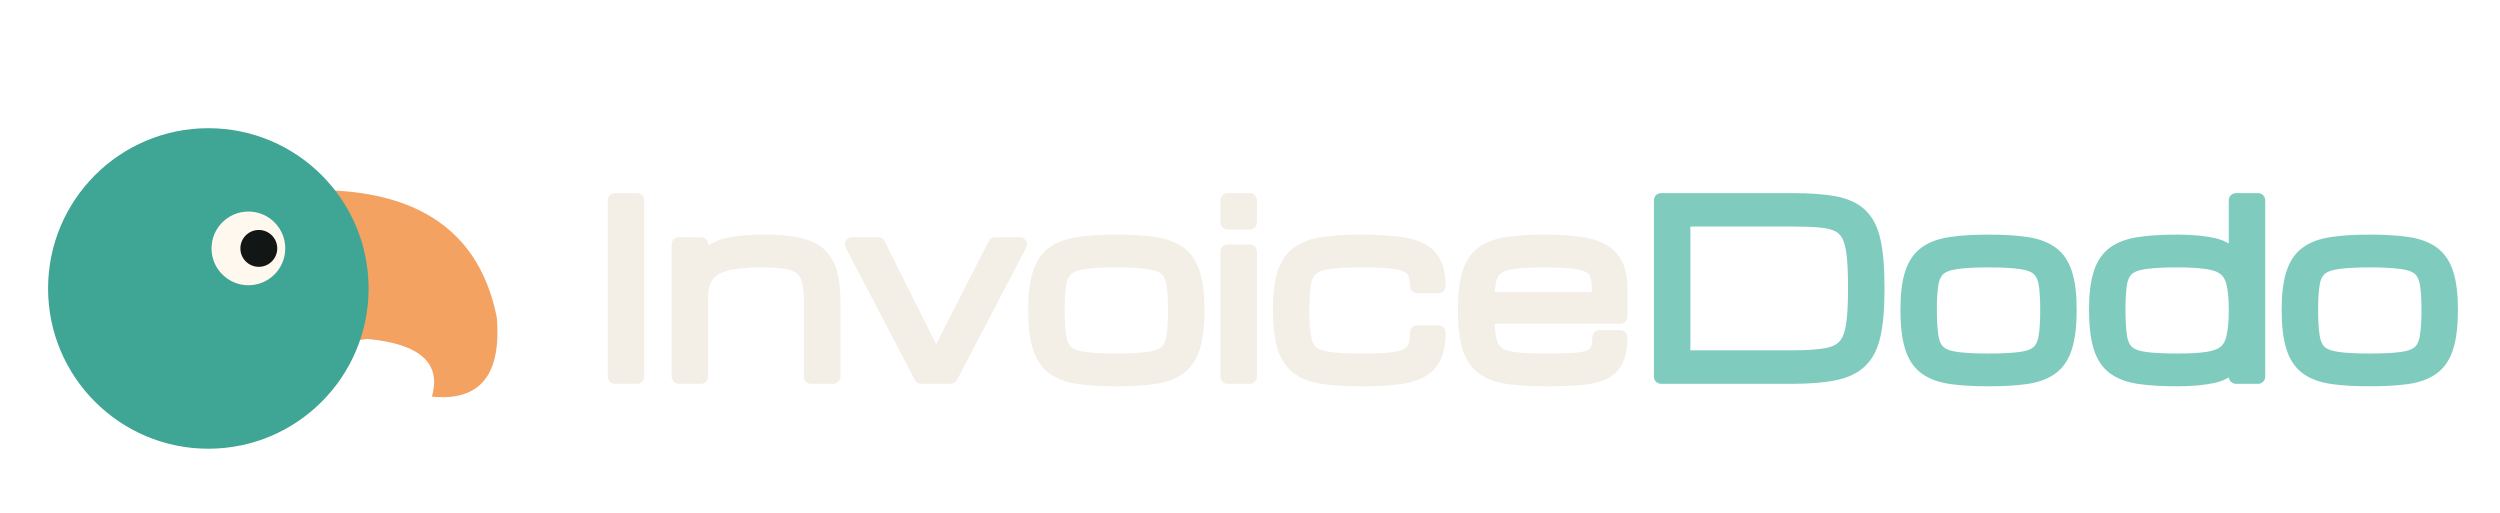
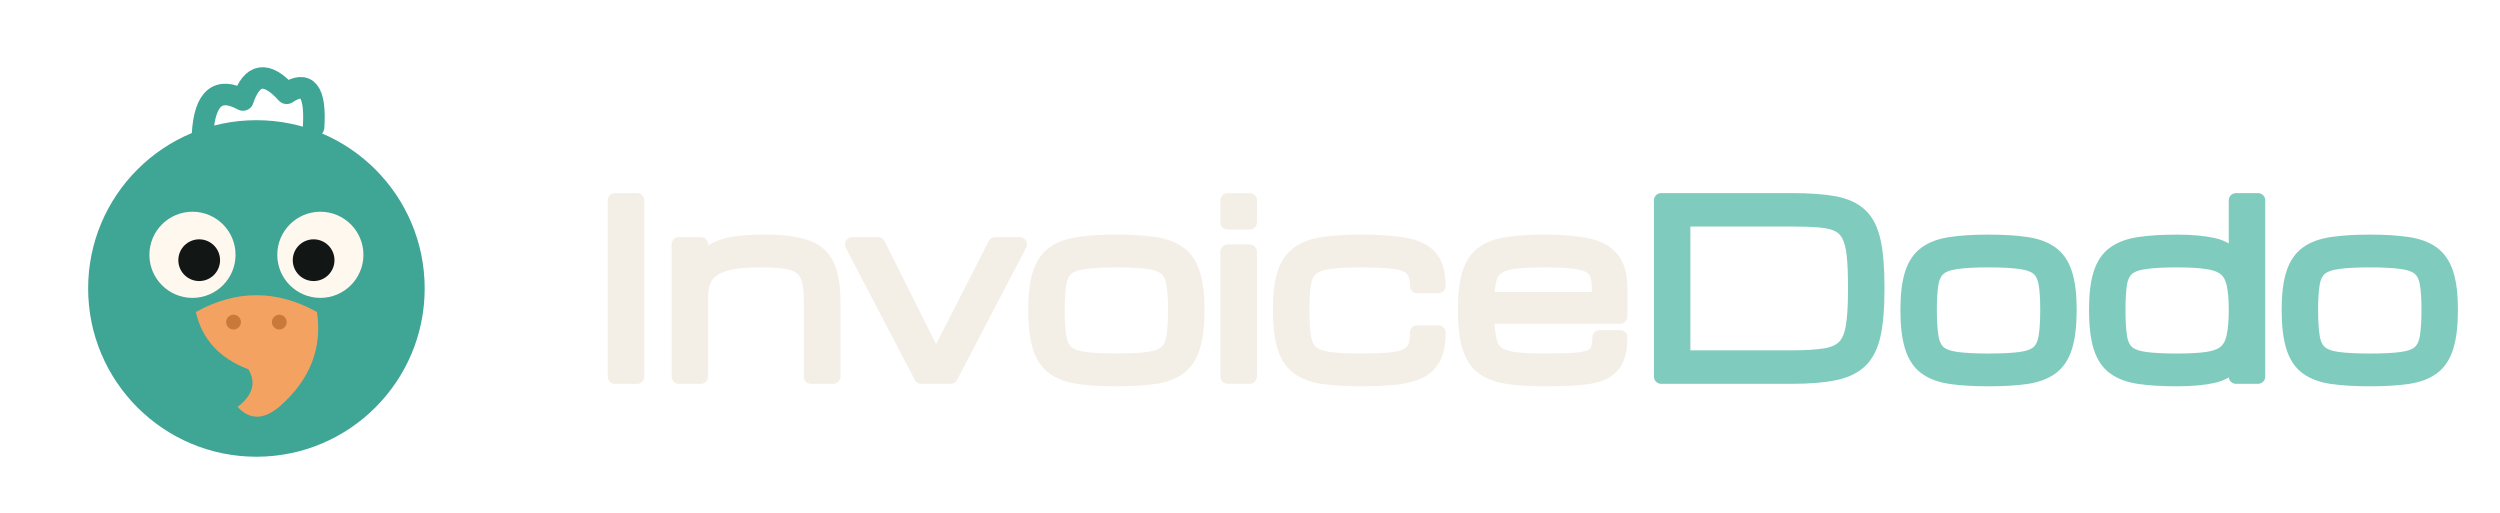
<svg xmlns="http://www.w3.org/2000/svg" viewBox="0 0 312 64" role="img" aria-label="InvoiceDodo">
-   <path d="M34 24 Q58.4 21.6 62 39.6 Q62.9 50.4 53.9 49.5 Q55.7 43.2 45.8 42.3 L34 44 Z" fill="#F4A261" />
-   <circle cx="26" cy="36" r="20" fill="#3FA595" />
-   <circle cx="31" cy="31" r="4.6" fill="#FFF8EF" />
-   <circle cx="32.3" cy="31" r="2.3" fill="#121716" />
+   <g transform="translate(32 36) scale(0.84) translate(-41 -44)">
+     <path d="M33 21 Q33.5 13 39 16 Q41 10 45.5 15 Q50 12 49.5 20" fill="none" stroke="#3FA595" stroke-width="3.2" stroke-linecap="round" stroke-linejoin="round" />
+     <circle cx="41" cy="44" r="25" fill="#3FA595" />
+     <circle cx="31.5" cy="39" r="6.4" fill="#FFF8EF" />
+     <circle cx="50.5" cy="39" r="6.4" fill="#FFF8EF" />
+     <circle cx="32.5" cy="39.8" r="3.1" fill="#121716" />
+     <circle cx="49.5" cy="39.8" r="3.1" fill="#121716" />
+     <path d="M32 47.5 Q41 42.5 50 47.5 Q51.2 55.5 44.6 61.4 Q41 64.6 38.2 61.6 Q41.6 59 39.8 56 Q33.4 53.6 32 47.5 Z" fill="#F4A261" />
+     <circle cx="37.6" cy="49" r="1.1" fill="#C97A3A" />
+     <circle cx="44.4" cy="49" r="1.1" fill="#C97A3A" />
+   </g>
  <path d="M76.75 47.0V25.0H79.5V47.0ZM84.72 47.0V30.5H87.47V32.69Q88.09 31.86 89.00 31.30Q89.91 30.74 91.43 30.46Q92.96 30.18 95.44 30.18Q98.67 30.18 100.54 30.81Q102.41 31.44 103.20 33.06Q103.99 34.68 103.99 37.64V47.0H101.22V37.64Q101.22 35.95 100.94 34.92Q100.65 33.89 99.95 33.36Q99.26 32.83 98.04 32.65Q96.83 32.47 94.95 32.47Q92.08 32.47 90.45 32.94Q88.82 33.42 88.15 34.43Q87.47 35.44 87.47 37.05V47.0ZM114.97 47.0 106.35 30.5H109.59L116.81 44.93H116.83L124.20 30.5H127.26L118.64 47.0ZM139.32 47.31Q136.56 47.31 134.62 47.03Q132.69 46.75 131.50 45.88Q130.31 45.02 129.77 43.29Q129.22 41.55 129.22 38.66Q129.22 35.85 129.77 34.16Q130.31 32.47 131.50 31.61Q132.69 30.75 134.62 30.47Q136.56 30.18 139.32 30.18Q142.10 30.18 144.03 30.47Q145.95 30.75 147.14 31.61Q148.33 32.47 148.87 34.16Q149.42 35.85 149.42 38.66Q149.42 41.55 148.87 43.29Q148.33 45.02 147.14 45.88Q145.95 46.75 144.03 47.03Q142.10 47.31 139.32 47.31ZM146.67 38.66Q146.67 36.61 146.46 35.38Q146.25 34.15 145.55 33.52Q144.85 32.90 143.37 32.69Q141.88 32.47 139.32 32.47Q136.77 32.47 135.28 32.69Q133.79 32.90 133.09 33.52Q132.39 34.15 132.18 35.38Q131.97 36.61 131.97 38.66Q131.97 40.78 132.18 42.05Q132.39 43.33 133.09 43.97Q133.79 44.60 135.28 44.81Q136.77 45.02 139.32 45.02Q141.88 45.02 143.37 44.81Q144.85 44.60 145.55 43.97Q146.25 43.33 146.46 42.05Q146.67 40.78 146.67 38.66ZM153.21 47.0V31.41H155.96V47.0ZM153.21 27.75V25.0H155.96V27.75ZM169.86 47.31Q167.09 47.31 165.16 47.03Q163.22 46.75 162.04 45.88Q160.85 45.02 160.30 43.29Q159.76 41.55 159.76 38.66Q159.76 35.85 160.30 34.16Q160.85 32.47 162.04 31.61Q163.22 30.75 165.16 30.47Q167.09 30.18 169.86 30.18Q173.16 30.18 175.31 30.56Q177.45 30.94 178.48 32.11Q179.51 33.29 179.51 35.69H176.87Q176.87 34.30 176.30 33.62Q175.73 32.93 174.21 32.70Q172.69 32.47 169.86 32.47Q167.31 32.47 165.82 32.69Q164.33 32.90 163.62 33.52Q162.92 34.15 162.72 35.38Q162.51 36.61 162.51 38.66Q162.51 40.78 162.72 42.05Q162.92 43.33 163.62 43.97Q164.33 44.60 165.82 44.81Q167.31 45.02 169.86 45.02Q172.02 45.02 173.39 44.90Q174.77 44.77 175.53 44.41Q176.29 44.04 176.58 43.35Q176.87 42.66 176.87 41.5H179.51Q179.51 43.41 178.94 44.57Q178.36 45.73 177.19 46.32Q176.01 46.91 174.19 47.11Q172.36 47.31 169.86 47.31ZM202.20 42.10Q202.20 43.94 201.64 45.00Q201.09 46.06 199.96 46.55Q198.83 47.04 197.08 47.17Q195.32 47.31 192.90 47.31Q190.14 47.31 188.21 47.03Q186.28 46.75 185.10 45.88Q183.92 45.02 183.38 43.29Q182.85 41.55 182.85 38.66Q182.85 35.85 183.37 34.16Q183.89 32.47 185.07 31.61Q186.24 30.75 188.15 30.47Q190.06 30.18 192.83 30.18Q195.99 30.18 198.07 30.62Q200.15 31.07 201.17 32.31Q202.20 33.56 202.20 35.97V39.50H185.61Q185.62 41.34 185.87 42.44Q186.11 43.54 186.84 44.10Q187.57 44.66 189.03 44.84Q190.48 45.02 192.90 45.02Q195.08 45.02 196.42 44.93Q197.76 44.85 198.45 44.55Q199.15 44.26 199.39 43.67Q199.63 43.08 199.63 42.10ZM192.83 32.47Q190.49 32.47 189.07 32.64Q187.64 32.82 186.90 33.31Q186.15 33.80 185.89 34.78Q185.62 35.75 185.61 37.34H199.56V35.97Q199.56 34.94 199.32 34.25Q199.09 33.57 198.40 33.18Q197.71 32.79 196.37 32.63Q195.03 32.47 192.83 32.47Z" fill="#F3EEE6" stroke="#F3EEE6" stroke-width="1.8" stroke-linejoin="round" />
  <path d="M207.31 47.0V25.0H223.64Q226.86 25.0 228.94 25.38Q231.01 25.77 232.18 26.88Q233.35 27.99 233.81 30.11Q234.28 32.23 234.28 35.71V36.28Q234.28 39.65 233.81 41.76Q233.35 43.87 232.18 45.01Q231.01 46.15 228.94 46.57Q226.86 47.0 223.64 47.0ZM210.06 44.62H223.64Q226.20 44.62 227.76 44.37Q229.32 44.13 230.14 43.31Q230.96 42.50 231.24 40.82Q231.53 39.15 231.53 36.28V35.71Q231.53 33.33 231.36 31.78Q231.19 30.24 230.72 29.34Q230.25 28.45 229.37 28.02Q228.49 27.60 227.09 27.49Q225.69 27.37 223.64 27.37H210.06ZM248.17 47.31Q245.41 47.31 243.47 47.03Q241.54 46.75 240.35 45.88Q239.16 45.02 238.62 43.29Q238.07 41.55 238.07 38.66Q238.07 35.85 238.62 34.16Q239.16 32.47 240.35 31.61Q241.54 30.75 243.47 30.47Q245.41 30.18 248.17 30.18Q250.95 30.18 252.88 30.47Q254.80 30.75 255.99 31.61Q257.18 32.47 257.72 34.16Q258.27 35.85 258.27 38.66Q258.27 41.55 257.72 43.29Q257.18 45.02 255.99 45.88Q254.80 46.75 252.88 47.03Q250.95 47.31 248.17 47.31ZM255.52 38.66Q255.52 36.61 255.31 35.38Q255.10 34.15 254.40 33.52Q253.70 32.90 252.22 32.69Q250.74 32.47 248.17 32.47Q245.62 32.47 244.13 32.69Q242.64 32.90 241.94 33.52Q241.24 34.15 241.03 35.38Q240.82 36.61 240.82 38.66Q240.82 40.78 241.03 42.05Q241.24 43.33 241.94 43.97Q242.64 44.60 244.13 44.81Q245.62 45.02 248.17 45.02Q250.74 45.02 252.22 44.81Q253.70 44.60 254.40 43.97Q255.10 43.33 255.31 42.05Q255.52 40.78 255.52 38.66ZM271.70 47.31Q268.94 47.31 267.01 47.03Q265.07 46.75 263.88 45.88Q262.69 45.02 262.15 43.29Q261.61 41.55 261.61 38.66Q261.61 35.85 262.15 34.16Q262.69 32.47 263.88 31.61Q265.07 30.75 267.01 30.47Q268.94 30.18 271.70 30.18Q274.35 30.18 276.18 30.58Q278.01 30.98 279.05 32.37V25.0H281.80V47.0H279.05V45.10Q278.01 46.51 276.18 46.91Q274.35 47.31 271.70 47.31ZM279.05 38.66Q279.05 36.61 278.76 35.38Q278.48 34.15 277.70 33.52Q276.93 32.90 275.48 32.69Q274.04 32.47 271.70 32.47Q269.15 32.47 267.66 32.69Q266.17 32.90 265.47 33.52Q264.77 34.15 264.56 35.38Q264.36 36.61 264.36 38.66Q264.36 40.78 264.56 42.05Q264.77 43.33 265.47 43.97Q266.17 44.60 267.66 44.81Q269.15 45.02 271.70 45.02Q274.04 45.02 275.48 44.81Q276.93 44.60 277.70 43.97Q278.48 43.33 278.76 42.05Q279.05 40.78 279.05 38.66ZM295.75 47.31Q292.99 47.31 291.05 47.03Q289.12 46.75 287.93 45.88Q286.74 45.02 286.20 43.29Q285.65 41.55 285.65 38.66Q285.65 35.85 286.20 34.16Q286.74 32.47 287.93 31.61Q289.12 30.75 291.05 30.47Q292.99 30.18 295.75 30.18Q298.53 30.18 300.46 30.47Q302.38 30.75 303.57 31.61Q304.76 32.47 305.30 34.16Q305.85 35.85 305.85 38.66Q305.85 41.55 305.30 43.29Q304.76 45.02 303.57 45.88Q302.38 46.75 300.46 47.03Q298.53 47.31 295.75 47.31ZM303.10 38.66Q303.10 36.61 302.89 35.38Q302.68 34.15 301.98 33.52Q301.28 32.90 299.80 32.69Q298.31 32.47 295.75 32.47Q293.20 32.47 291.71 32.69Q290.22 32.90 289.52 33.52Q288.82 34.15 288.61 35.38Q288.40 36.61 288.40 38.66Q288.40 40.78 288.61 42.05Q288.82 43.33 289.52 43.97Q290.22 44.60 291.71 44.81Q293.20 45.02 295.75 45.02Q298.31 45.02 299.80 44.81Q301.28 44.60 301.98 43.97Q302.68 43.33 302.89 42.05Q303.10 40.78 303.10 38.66Z" fill="#7FCBBE" stroke="#7FCBBE" stroke-width="1.8" stroke-linejoin="round" />
</svg>
